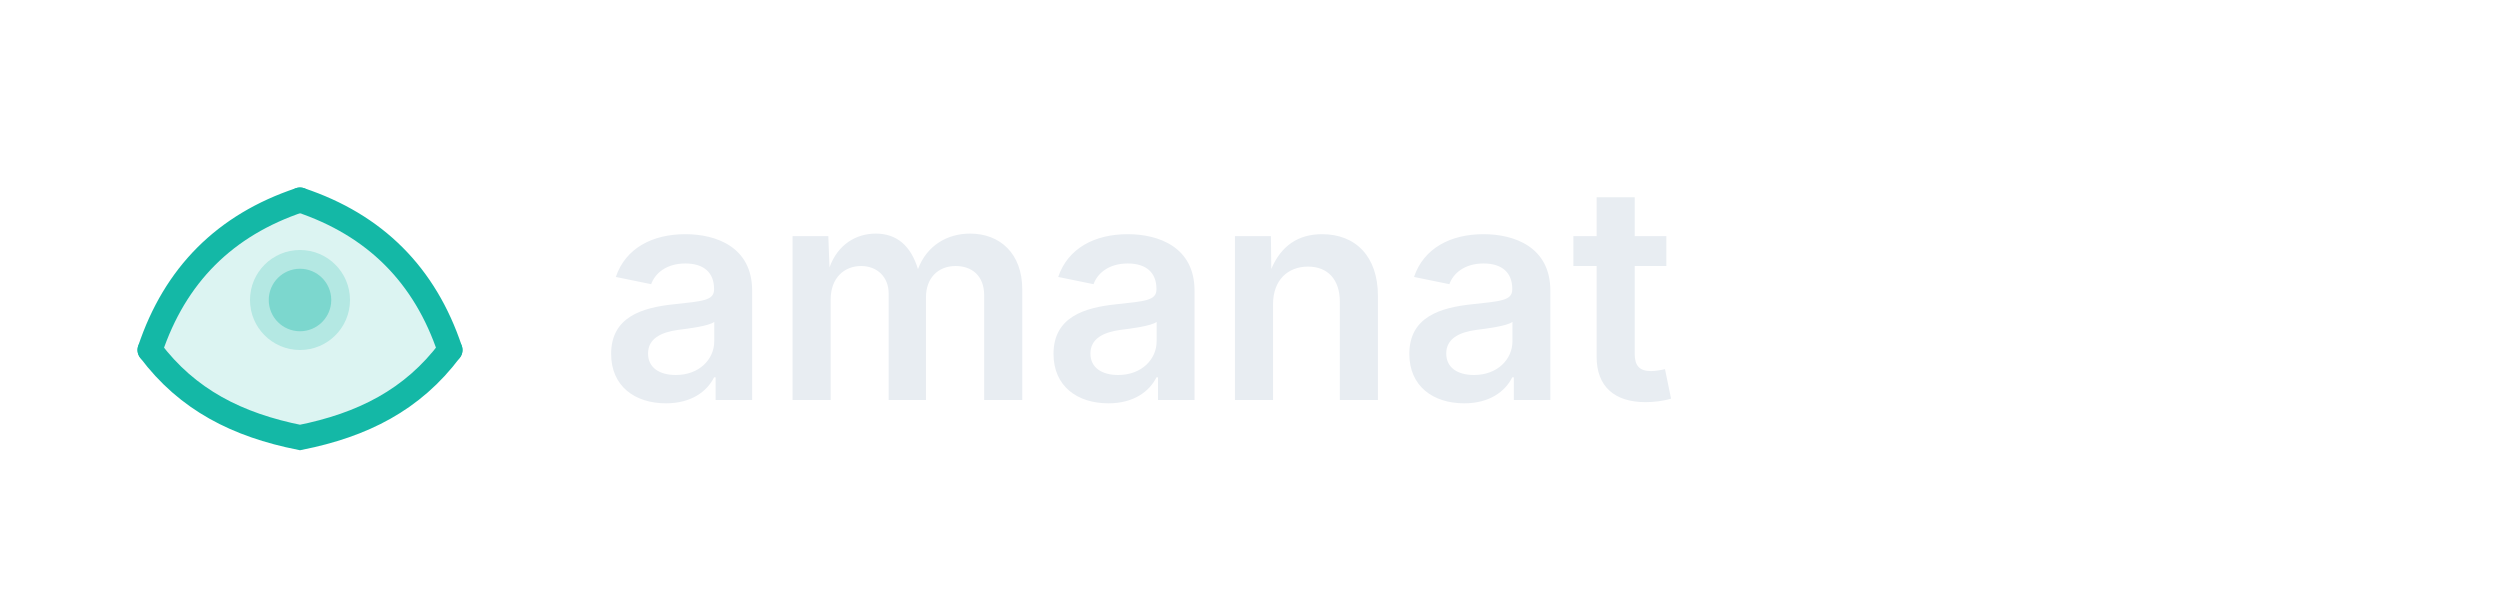
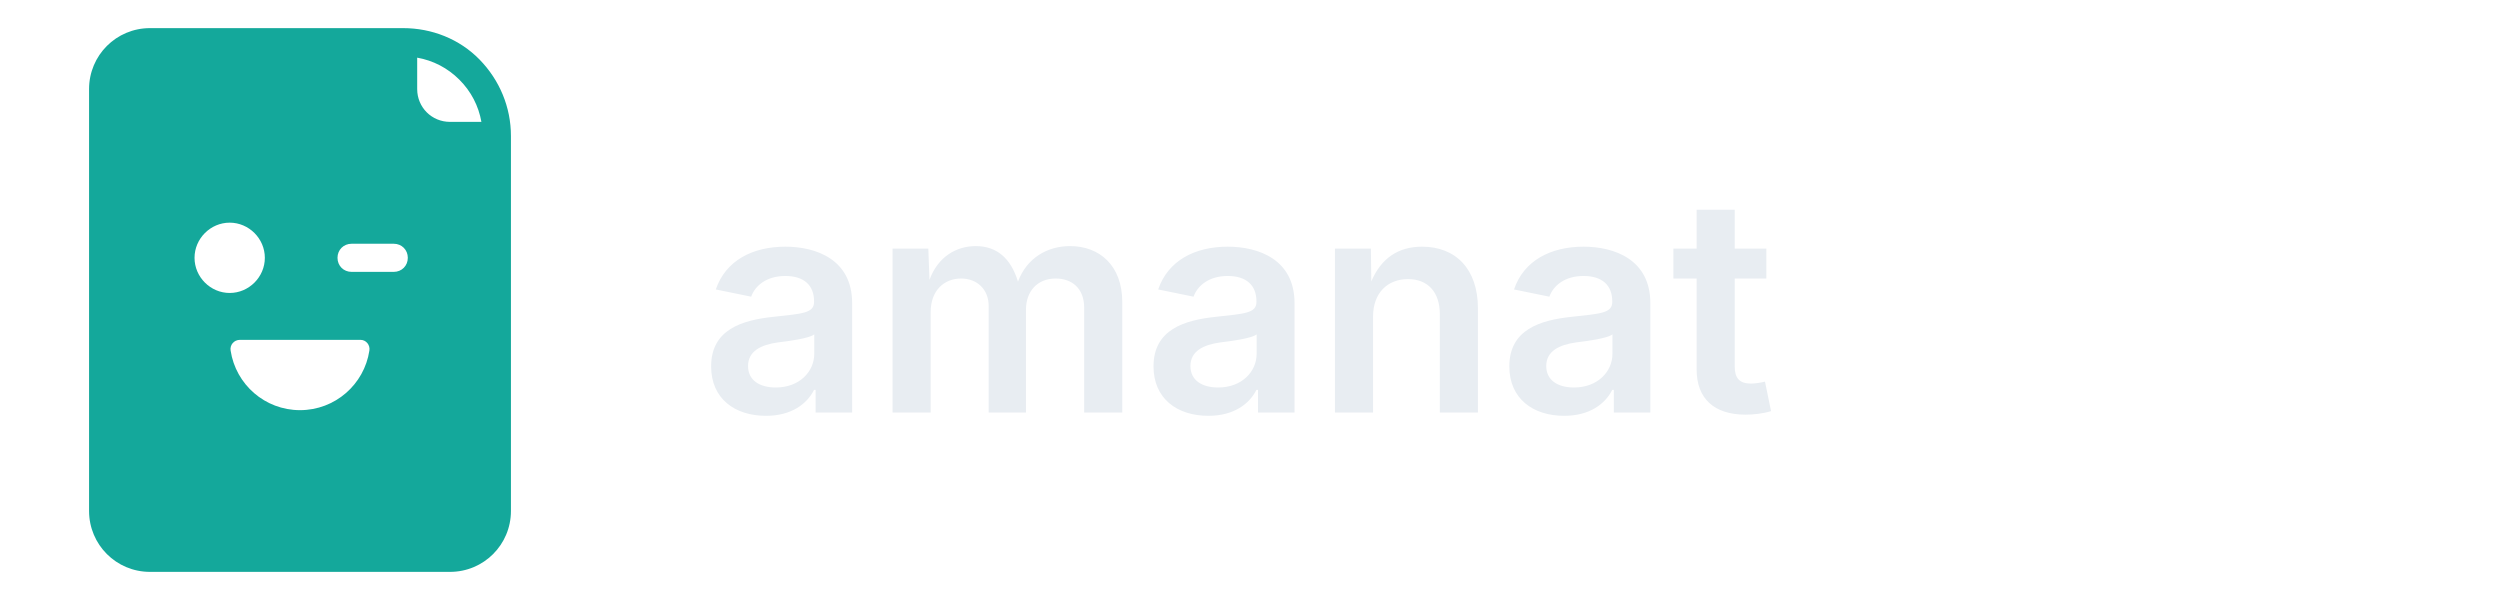
- <svg xmlns="http://www.w3.org/2000/svg" viewBox="0 0 200 48" fill="none">
-   <path d="M12 28c2-6 6-10 12-12 6 2 10 6 12 12-3 4-7 6-12 7-5-1-9-3-12-7z" fill="#14B8A6" opacity="0.15" />
-   <path d="M12 28c2-6 6-10 12-12" stroke="#14B8A6" stroke-width="2" stroke-linecap="round" fill="none" />
-   <path d="M36 28c-2-6-6-10-12-12" stroke="#14B8A6" stroke-width="2" stroke-linecap="round" fill="none" />
-   <path d="M12 28c3 4 7 6 12 7 5-1 9-3 12-7" stroke="#14B8A6" stroke-width="2" stroke-linecap="round" fill="none" />
-   <circle cx="24" cy="24" r="4" fill="#14B8A6" opacity="0.2" />
-   <circle cx="24" cy="24" r="2.5" fill="#14B8A6" opacity="0.35" />
-   <text x="48" y="32" font-family="Inter, system-ui, sans-serif" font-size="24" font-weight="600" fill="#E8EDF2">amanat</text>
+ <svg xmlns="http://www.w3.org/2000/svg" viewBox="0 0 200 48">
+   <svg x="0" y="0" width="48" height="48" viewBox="0 0 128 128">
+     <path fill="#14A89B" d="M86,6L32,6c-7.2,0-13,5.8-13,13v90c0,7.2,5.8,13,13,13h64c7.2,0,13-5.8,13-13V29c0-6.1-2.4-11.9-6.7-16.3S92.1,6,86,6z M41.5,55c0-4.1,3.4-7.5,7.5-7.5s7.5,3.4,7.5,7.5s-3.4,7.5-7.5,7.5S41.5,59.1,41.5,55z M78.8,74.8C77.7,82,71.5,87.5,64,87.5S50.3,82,49.2,74.8c-0.2-1.2,0.7-2.3,2-2.3h25.7C78.1,72.5,79,73.6,78.8,74.8z M84,58h-9c-1.7,0-3-1.3-3-3s1.3-3,3-3h9c1.7,0,3,1.3,3,3S85.7,58,84,58z M96,26c-3.9,0-7-3.1-7-7l0-6.7c3.4,0.6,6.5,2.2,9,4.7c2.5,2.5,4.1,5.6,4.7,9H96z" />
+   </svg>
+   <text x="56" y="33" font-family="Inter, system-ui, sans-serif" font-size="24" font-weight="600" fill="#E8EDF2">amanat</text>
</svg>
